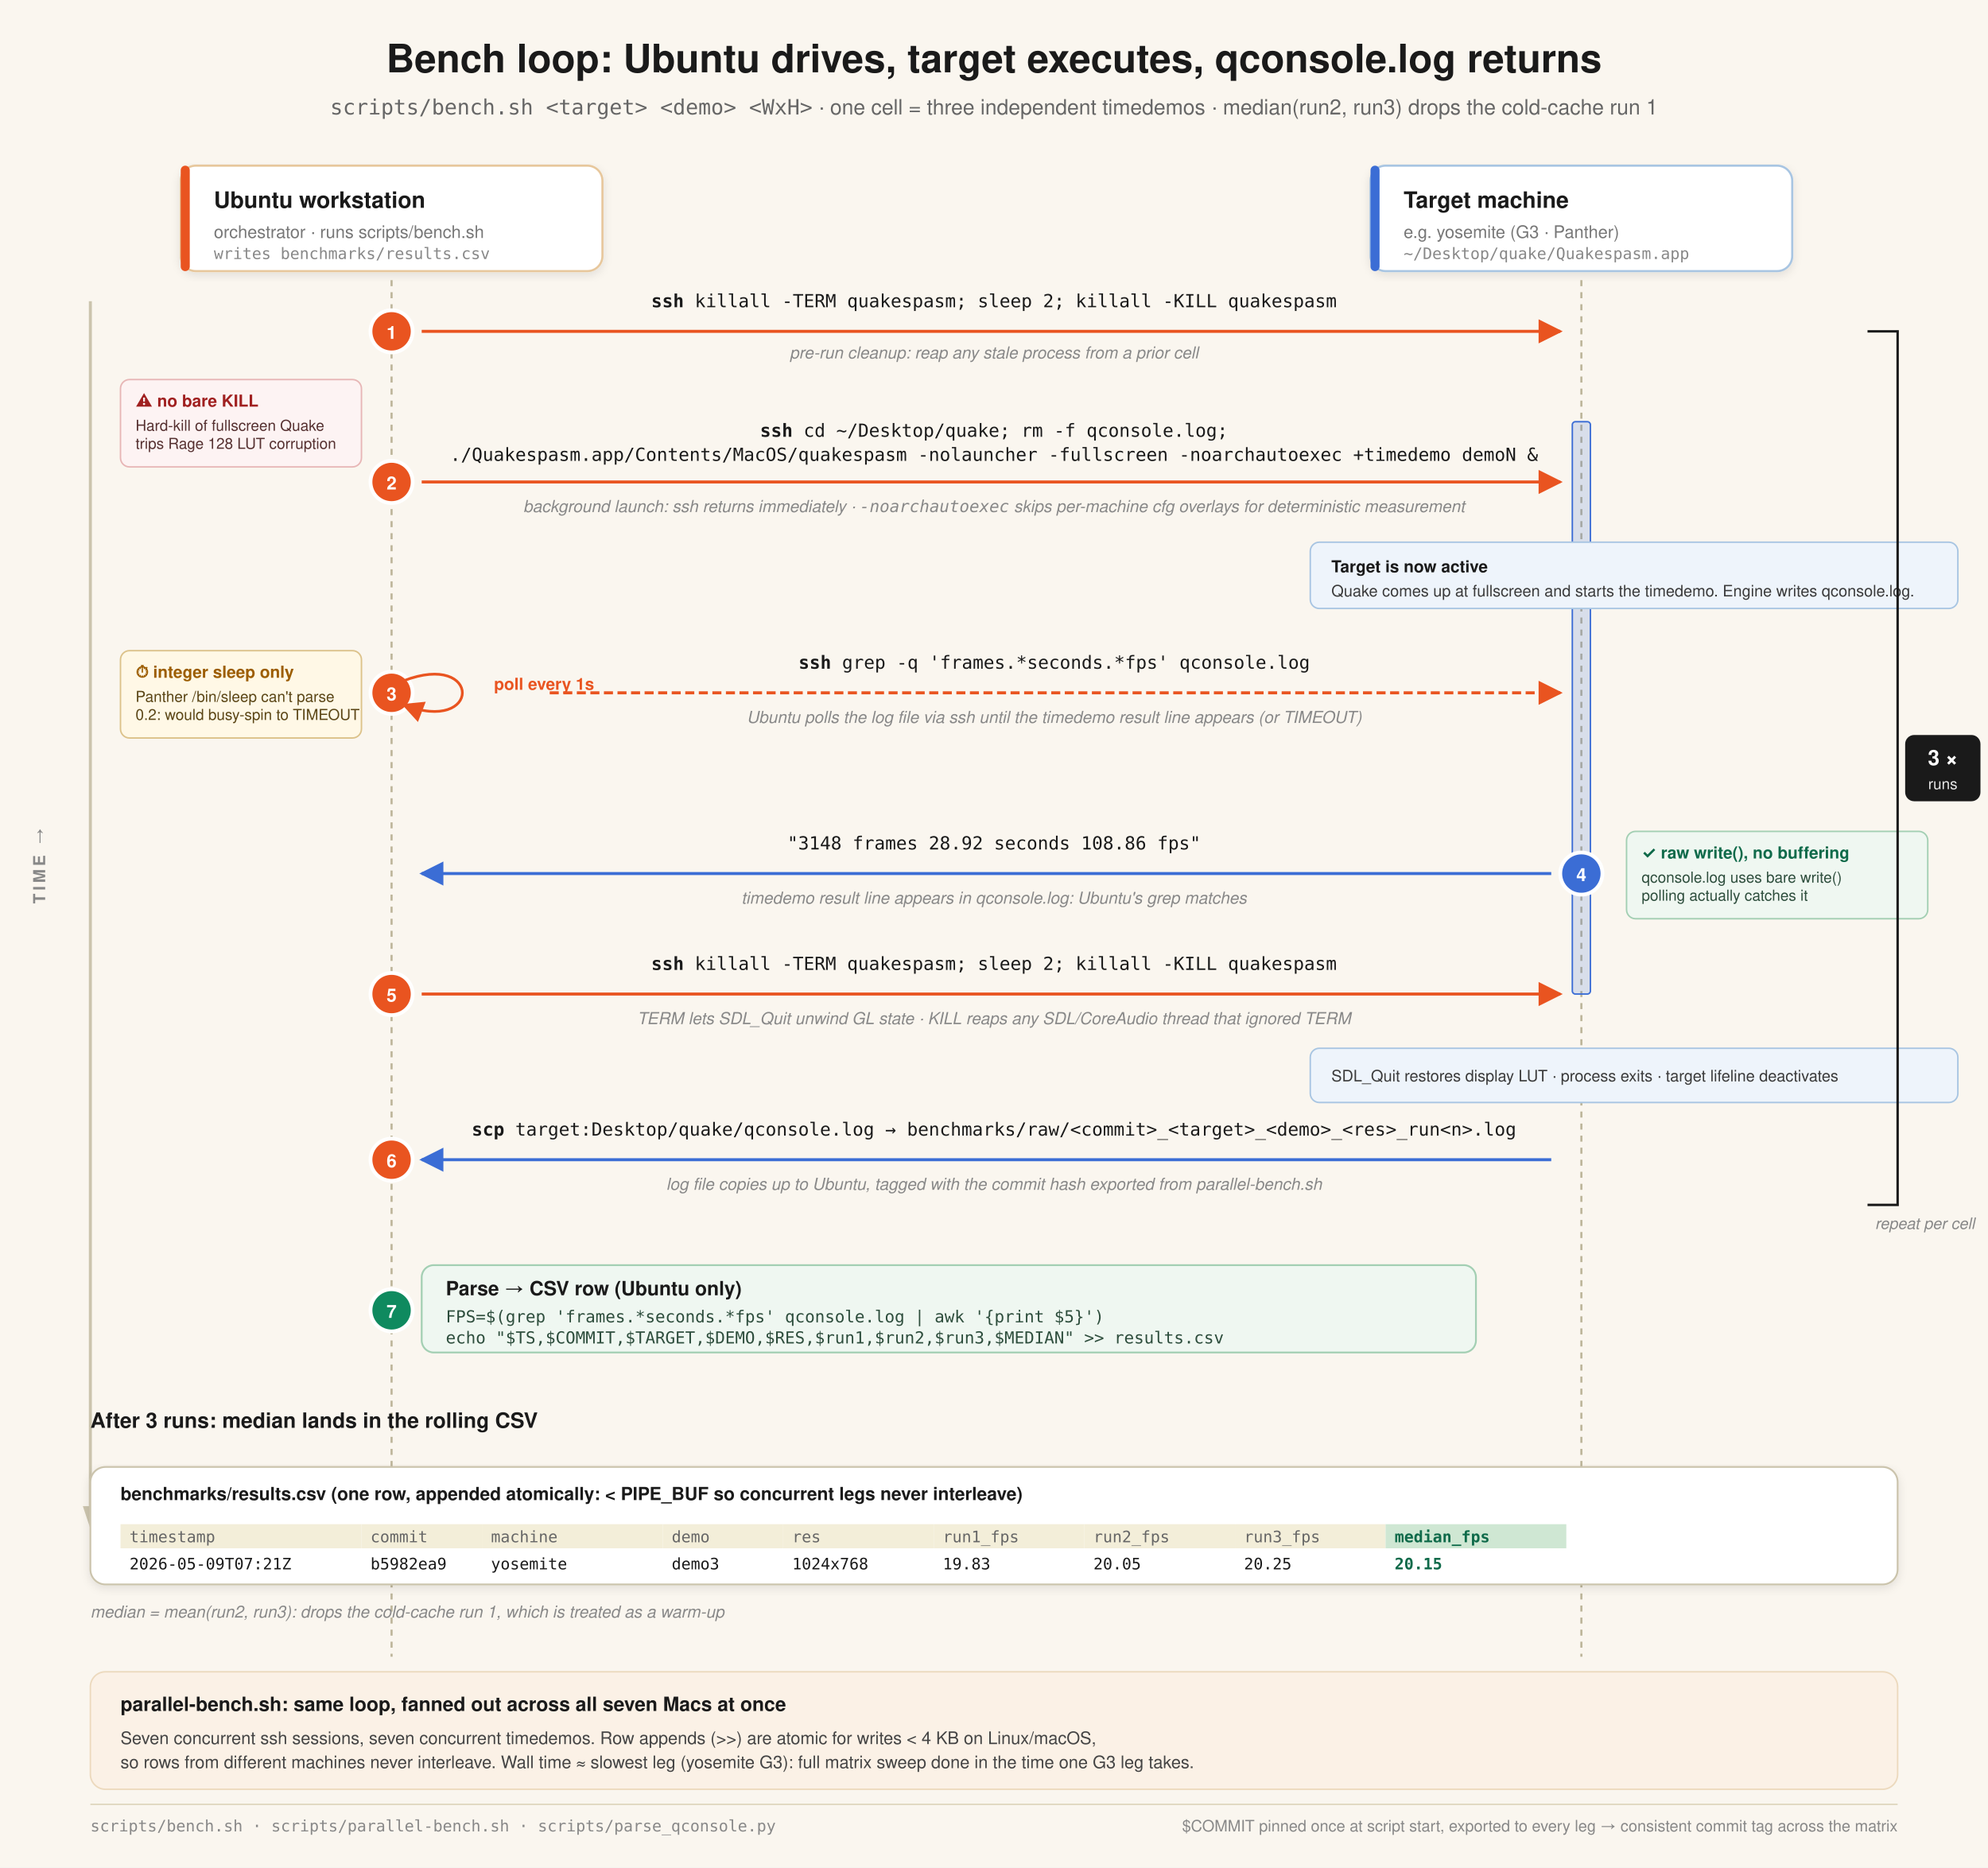
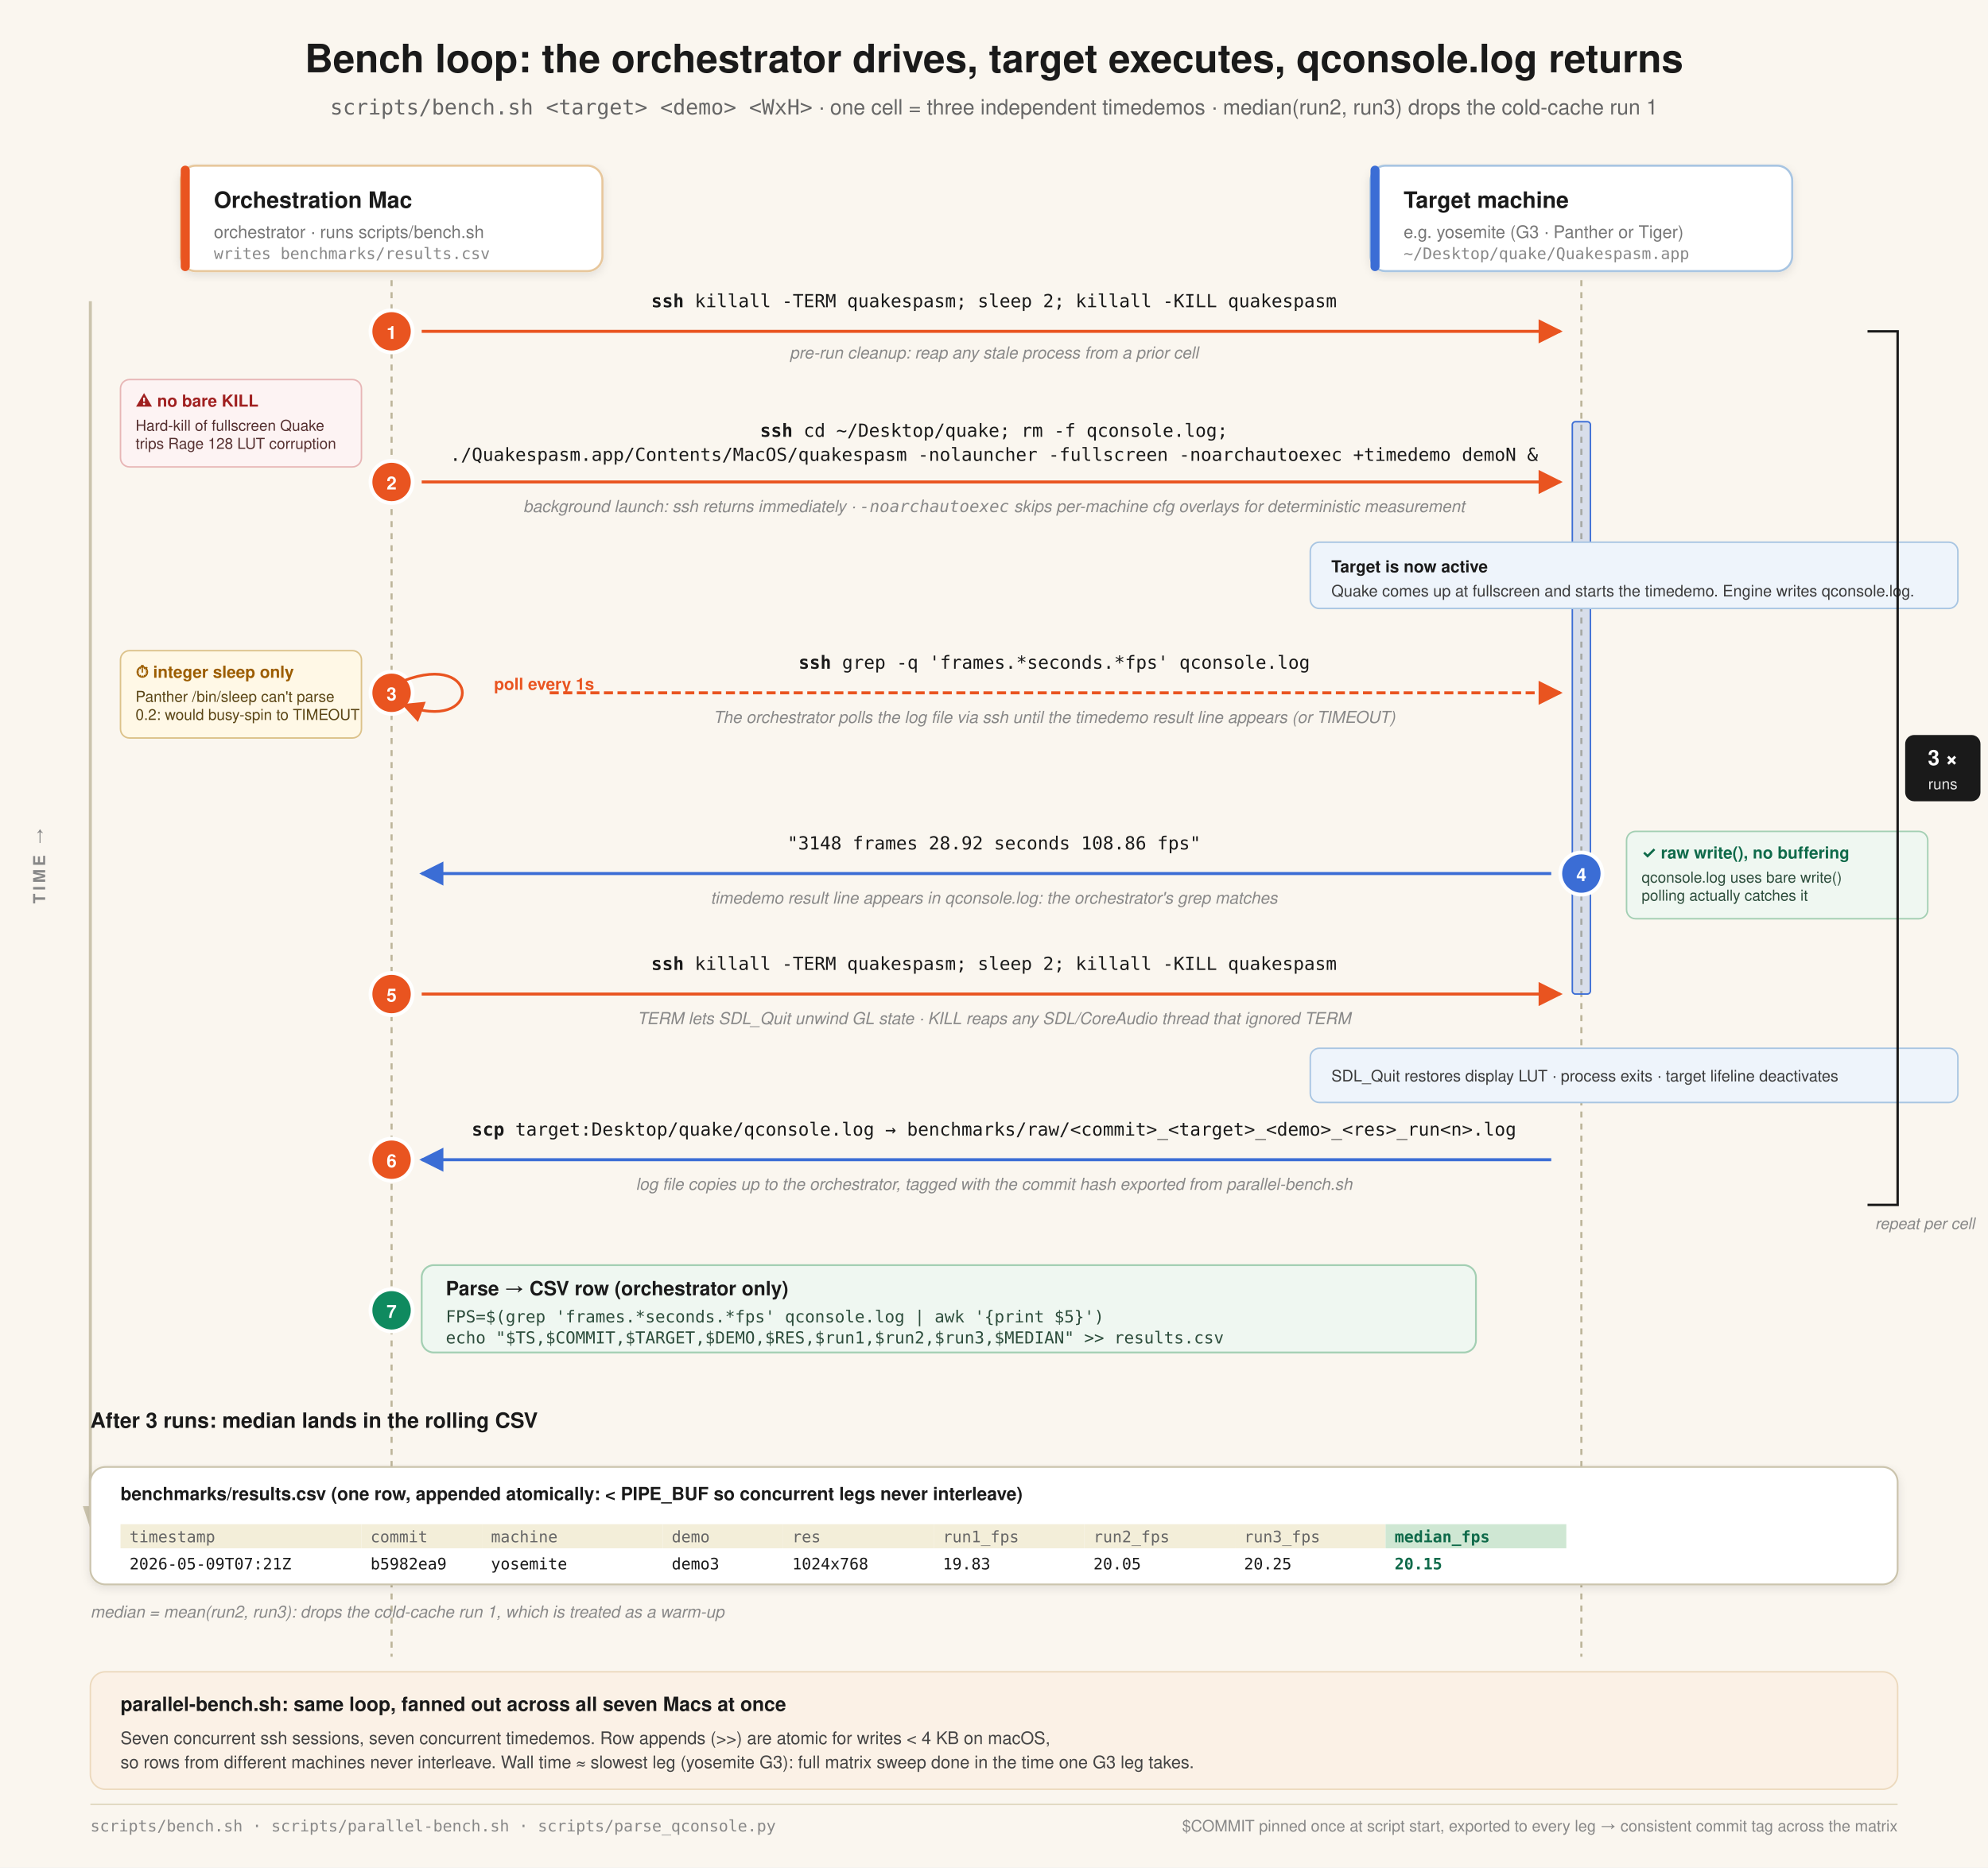
<svg xmlns="http://www.w3.org/2000/svg" viewBox="0 0 1320 1240" font-family="-apple-system, system-ui, 'Segoe UI', Helvetica, Arial, sans-serif">
  <defs>
    <marker id="bl-orange" viewBox="0 0 10 10" refX="9" refY="5" markerWidth="8" markerHeight="8" orient="auto-start-reverse">
      <path d="M 0 0 L 10 5 L 0 10 z" fill="#e95420" />
    </marker>
    <marker id="bl-blue" viewBox="0 0 10 10" refX="9" refY="5" markerWidth="8" markerHeight="8" orient="auto-start-reverse">
      <path d="M 0 0 L 10 5 L 0 10 z" fill="#3b6dd5" />
    </marker>
    <marker id="bl-green" viewBox="0 0 10 10" refX="9" refY="5" markerWidth="8" markerHeight="8" orient="auto-start-reverse">
      <path d="M 0 0 L 10 5 L 0 10 z" fill="#0f8a5f" />
    </marker>
    <marker id="bl-ink" viewBox="0 0 10 10" refX="9" refY="5" markerWidth="7" markerHeight="7" orient="auto-start-reverse">
      <path d="M 0 0 L 10 5 L 0 10 z" fill="#3a3a3a" />
    </marker>
    <filter id="bl-shadow" x="-5%" y="-5%" width="110%" height="115%">
      <feDropShadow dx="0" dy="2" stdDeviation="3" flood-opacity="0.10" />
    </filter>
  </defs>
  <rect width="1320" height="1240" fill="#faf6ef" />
-   <text x="660" y="48" text-anchor="middle" font-size="26" font-weight="700" fill="#1a1a1a">Bench loop: Ubuntu drives, target executes, qconsole.log returns</text>
+   <text x="660" y="48" text-anchor="middle" font-size="26" font-weight="700" fill="#1a1a1a">Bench loop: the orchestrator drives, target executes, qconsole.log returns</text>
  <text x="660" y="76" text-anchor="middle" font-size="14" fill="#666">
    <tspan font-family="ui-monospace, Menlo, Consolas, monospace">scripts/bench.sh &lt;target&gt; &lt;demo&gt; &lt;WxH&gt;</tspan> · one cell = three independent timedemos · median(run2, run3) drops the cold-cache run 1</text>
  <g transform="translate(120, 110)">
    <rect x="0" y="0" width="280" height="70" rx="10" fill="#ffffff" stroke="#e7c79c" stroke-width="1.4" filter="url(#bl-shadow)" />
    <rect x="0" y="0" width="6" height="70" rx="3" fill="#e95420" />
-     <text x="22" y="28" font-size="15" font-weight="700" fill="#1a1a1a">Ubuntu workstation</text>
+     <text x="22" y="28" font-size="15" font-weight="700" fill="#1a1a1a">Orchestration Mac</text>
    <text x="22" y="48" font-size="11.5" fill="#777">orchestrator · runs scripts/bench.sh</text>
    <text x="22" y="62" font-family="ui-monospace, Menlo, Consolas, monospace" font-size="10.5" fill="#888">writes benchmarks/results.csv</text>
  </g>
  <g transform="translate(910, 110)">
    <rect x="0" y="0" width="280" height="70" rx="10" fill="#ffffff" stroke="#a8c5e2" stroke-width="1.4" filter="url(#bl-shadow)" />
    <rect x="0" y="0" width="6" height="70" rx="3" fill="#3b6dd5" />
    <text x="22" y="28" font-size="15" font-weight="700" fill="#1a1a1a">Target machine</text>
-     <text x="22" y="48" font-size="11.5" fill="#777">e.g. yosemite (G3 · Panther)</text>
+     <text x="22" y="48" font-size="11.5" fill="#777">e.g. yosemite (G3 · Panther or Tiger)</text>
    <text x="22" y="62" font-family="ui-monospace, Menlo, Consolas, monospace" font-size="10.5" fill="#888">~/Desktop/quake/Quakespasm.app</text>
  </g>
  <g stroke="#bdb59a" stroke-width="1.4" stroke-dasharray="4 4">
    <line x1="260" y1="186" x2="260" y2="1100" />
    <line x1="1050" y1="186" x2="1050" y2="1100" />
  </g>
  <g transform="translate(60, 200)">
    <line x1="0" y1="0" x2="0" y2="800" stroke="#cbc4ad" stroke-width="2" />
    <path d="M -5 800 L 0 815 L 5 800 z" fill="#cbc4ad" />
    <text x="-30" y="400" font-size="11" font-weight="600" fill="#888" letter-spacing="2" transform="rotate(-90, -30, 400)">TIME →</text>
  </g>
  <rect x="1044" y="280" width="12" height="380" rx="2" fill="#3b6dd5" opacity="0.18" />
  <rect x="1044" y="280" width="12" height="380" rx="2" fill="none" stroke="#3b6dd5" stroke-width="1" />
  <g transform="translate(0, 220)">
    <circle cx="260" cy="0" r="14" fill="#e95420" stroke="#fff" stroke-width="2.5" />
    <text x="260" y="5" text-anchor="middle" font-size="12" font-weight="700" fill="#fff">1</text>
    <line x1="280" y1="0" x2="1036" y2="0" stroke="#e95420" stroke-width="2" marker-end="url(#bl-orange)" />
    <text x="660" y="-16" text-anchor="middle" font-family="ui-monospace, Menlo, Consolas, monospace" font-size="12" fill="#1a1a1a">
      <tspan font-weight="700">ssh</tspan>  killall -TERM quakespasm; sleep 2; killall -KILL quakespasm</text>
    <text x="660" y="18" text-anchor="middle" font-size="11" fill="#888" font-style="italic">pre-run cleanup: reap any stale process from a prior cell</text>
  </g>
  <g transform="translate(80, 252)">
    <rect x="0" y="0" width="160" height="58" rx="6" fill="#fdf3f3" stroke="#e7b6b6" stroke-width="1" />
    <text x="10" y="18" font-size="11" font-weight="700" fill="#a02020">⚠ no bare KILL</text>
    <text x="10" y="34" font-size="10" fill="#553030">Hard-kill of fullscreen Quake</text>
    <text x="10" y="46" font-size="10" fill="#553030">trips Rage 128 LUT corruption</text>
  </g>
  <g transform="translate(0, 320)">
    <circle cx="260" cy="0" r="14" fill="#e95420" stroke="#fff" stroke-width="2.5" />
    <text x="260" y="5" text-anchor="middle" font-size="12" font-weight="700" fill="#fff">2</text>
    <line x1="280" y1="0" x2="1036" y2="0" stroke="#e95420" stroke-width="2" marker-end="url(#bl-orange)" />
    <text x="660" y="-30" text-anchor="middle" font-family="ui-monospace, Menlo, Consolas, monospace" font-size="12" fill="#1a1a1a">
      <tspan font-weight="700">ssh</tspan>  cd ~/Desktop/quake; rm -f qconsole.log;</text>
    <text x="660" y="-14" text-anchor="middle" font-family="ui-monospace, Menlo, Consolas, monospace" font-size="12" fill="#1a1a1a">      ./Quakespasm.app/Contents/MacOS/quakespasm -nolauncher -fullscreen -noarchautoexec +timedemo demoN &amp;</text>
    <text x="660" y="20" text-anchor="middle" font-size="11" fill="#888" font-style="italic">background launch: ssh returns immediately · <tspan font-family="ui-monospace, Menlo, Consolas, monospace">-noarchautoexec</tspan> skips per-machine cfg overlays for deterministic measurement</text>
  </g>
  <g transform="translate(870, 360)">
    <rect x="0" y="0" width="430" height="44" rx="6" fill="#eef4fb" stroke="#a8c5e2" stroke-width="1" />
    <text x="14" y="20" font-size="11" font-weight="700" fill="#1a1a1a">Target is now active</text>
    <text x="14" y="36" font-size="10.5" fill="#3a3a3a">Quake comes up at fullscreen and starts the timedemo. Engine writes qconsole.log.</text>
  </g>
  <g transform="translate(0, 460)">
    <circle cx="260" cy="0" r="14" fill="#e95420" stroke="#fff" stroke-width="2.5" />
    <text x="260" y="5" text-anchor="middle" font-size="12" font-weight="700" fill="#fff">3</text>
    <path d="M 268 -8 C 320 -28 320 28 268 8" stroke="#e95420" stroke-width="1.8" fill="none" marker-end="url(#bl-orange)" />
    <text x="328" y="-2" font-size="11" font-weight="700" fill="#e95420">poll every 1s</text>
    <line x1="365" y1="0" x2="1036" y2="0" stroke="#e95420" stroke-width="2" stroke-dasharray="6 3" marker-end="url(#bl-orange)" />
    <text x="700" y="-16" text-anchor="middle" font-family="ui-monospace, Menlo, Consolas, monospace" font-size="12" fill="#1a1a1a">
      <tspan font-weight="700">ssh</tspan>  grep -q 'frames.*seconds.*fps' qconsole.log</text>
-     <text x="700" y="20" text-anchor="middle" font-size="11" fill="#888" font-style="italic">Ubuntu polls the log file via ssh until the timedemo result line appears (or TIMEOUT)</text>
+     <text x="700" y="20" text-anchor="middle" font-size="11" fill="#888" font-style="italic">The orchestrator polls the log file via ssh until the timedemo result line appears (or TIMEOUT)</text>
  </g>
  <g transform="translate(80, 432)">
    <rect x="0" y="0" width="160" height="58" rx="6" fill="#fff8e6" stroke="#dcc28a" stroke-width="1" />
    <text x="10" y="18" font-size="11" font-weight="700" fill="#9c5d00">⏱ integer sleep only</text>
    <text x="10" y="34" font-size="10" fill="#5a4515">Panther /bin/sleep can't parse</text>
    <text x="10" y="46" font-size="10" fill="#5a4515">0.2: would busy-spin to TIMEOUT</text>
  </g>
  <g transform="translate(0, 580)">
    <circle cx="1050" cy="0" r="14" fill="#3b6dd5" stroke="#fff" stroke-width="2.5" />
    <text x="1050" y="5" text-anchor="middle" font-size="12" font-weight="700" fill="#fff">4</text>
    <line x1="1030" y1="0" x2="280" y2="0" stroke="#3b6dd5" stroke-width="2" marker-end="url(#bl-blue)" />
    <text x="660" y="-16" text-anchor="middle" font-family="ui-monospace, Menlo, Consolas, monospace" font-size="12" fill="#1a1a1a">"3148 frames 28.92 seconds 108.86 fps"</text>
-     <text x="660" y="20" text-anchor="middle" font-size="11" fill="#888" font-style="italic">timedemo result line appears in qconsole.log: Ubuntu's grep matches</text>
+     <text x="660" y="20" text-anchor="middle" font-size="11" fill="#888" font-style="italic">timedemo result line appears in qconsole.log: the orchestrator's grep matches</text>
  </g>
  <g transform="translate(1080, 552)">
    <rect x="0" y="0" width="200" height="58" rx="6" fill="#eff7f1" stroke="#a3cfb3" stroke-width="1" />
    <text x="10" y="18" font-size="11" font-weight="700" fill="#0f6a4a">✓ raw write(), no buffering</text>
    <text x="10" y="34" font-size="10" fill="#2d4d3c">qconsole.log uses bare write()</text>
    <text x="10" y="46" font-size="10" fill="#2d4d3c">polling actually catches it</text>
  </g>
  <g transform="translate(0, 660)">
    <circle cx="260" cy="0" r="14" fill="#e95420" stroke="#fff" stroke-width="2.5" />
    <text x="260" y="5" text-anchor="middle" font-size="12" font-weight="700" fill="#fff">5</text>
    <line x1="280" y1="0" x2="1036" y2="0" stroke="#e95420" stroke-width="2" marker-end="url(#bl-orange)" />
    <text x="660" y="-16" text-anchor="middle" font-family="ui-monospace, Menlo, Consolas, monospace" font-size="12" fill="#1a1a1a">
      <tspan font-weight="700">ssh</tspan>  killall -TERM quakespasm; sleep 2; killall -KILL quakespasm</text>
    <text x="660" y="20" text-anchor="middle" font-size="11" fill="#888" font-style="italic">TERM lets SDL_Quit unwind GL state · KILL reaps any SDL/CoreAudio thread that ignored TERM</text>
  </g>
  <g transform="translate(870, 696)">
    <rect x="0" y="0" width="430" height="36" rx="6" fill="#eef4fb" stroke="#a8c5e2" stroke-width="1" />
    <text x="14" y="22" font-size="10.5" fill="#3a3a3a">SDL_Quit restores display LUT · process exits · target lifeline deactivates</text>
  </g>
  <g transform="translate(0, 770)">
    <circle cx="260" cy="0" r="14" fill="#e95420" stroke="#fff" stroke-width="2.5" />
    <text x="260" y="5" text-anchor="middle" font-size="12" font-weight="700" fill="#fff">6</text>
    <line x1="1030" y1="0" x2="280" y2="0" stroke="#3b6dd5" stroke-width="2" marker-end="url(#bl-blue)" />
    <text x="660" y="-16" text-anchor="middle" font-family="ui-monospace, Menlo, Consolas, monospace" font-size="12" fill="#1a1a1a">
      <tspan font-weight="700">scp</tspan>  target:Desktop/quake/qconsole.log  →  benchmarks/raw/&lt;commit&gt;_&lt;target&gt;_&lt;demo&gt;_&lt;res&gt;_run&lt;n&gt;.log</text>
-     <text x="660" y="20" text-anchor="middle" font-size="11" fill="#888" font-style="italic">log file copies up to Ubuntu, tagged with the commit hash exported from parallel-bench.sh</text>
+     <text x="660" y="20" text-anchor="middle" font-size="11" fill="#888" font-style="italic">log file copies up to the orchestrator, tagged with the commit hash exported from parallel-bench.sh</text>
  </g>
  <g transform="translate(0, 870)">
    <circle cx="260" cy="0" r="14" fill="#0f8a5f" stroke="#fff" stroke-width="2.5" />
    <text x="260" y="5" text-anchor="middle" font-size="12" font-weight="700" fill="#fff">7</text>
    <rect x="280" y="-30" width="700" height="58" rx="8" fill="#eff7f1" stroke="#a3cfb3" stroke-width="1.2" />
-     <text x="296" y="-10" font-size="13" font-weight="700" fill="#1a1a1a">Parse → CSV row (Ubuntu only)</text>
+     <text x="296" y="-10" font-size="13" font-weight="700" fill="#1a1a1a">Parse → CSV row (orchestrator only)</text>
    <g font-family="ui-monospace, Menlo, Consolas, monospace" font-size="11" fill="#2d4d3c">
      <text x="296" y="8">FPS=$(grep 'frames.*seconds.*fps' qconsole.log | awk '{print $5}')</text>
      <text x="296" y="22">echo "$TS,$COMMIT,$TARGET,$DEMO,$RES,$run1,$run2,$run3,$MEDIAN" &gt;&gt; results.csv</text>
    </g>
  </g>
  <g stroke="#1a1a1a" stroke-width="1.6" fill="none">
    <path d="M 1240 220 L 1260 220 L 1260 800 L 1240 800" />
  </g>
  <g transform="translate(1265, 510)">
    <rect x="0" y="-22" width="50" height="44" rx="6" fill="#1a1a1a" />
    <text x="25" y="-2" text-anchor="middle" font-size="14" font-weight="700" fill="#fff">3 ×</text>
    <text x="25" y="14" text-anchor="middle" font-size="10" fill="#e7e7e7">runs</text>
  </g>
  <text x="1245" y="816" font-size="10.5" fill="#888" font-style="italic">repeat per cell</text>
  <g transform="translate(60, 950)">
    <text x="0" y="-2" font-size="14" font-weight="700" fill="#1a1a1a">After 3 runs: median lands in the rolling CSV</text>
    <g transform="translate(0, 24)">
      <rect x="0" y="0" width="1200" height="78" rx="10" fill="#ffffff" stroke="#cbc4ad" stroke-width="1.2" filter="url(#bl-shadow)" />
      <text x="20" y="22" font-size="12" font-weight="700" fill="#1a1a1a">benchmarks/results.csv  (one row, appended atomically: &lt; PIPE_BUF so concurrent legs never interleave)</text>
      <g font-family="ui-monospace, Menlo, Consolas, monospace" font-size="10.5">
        <g transform="translate(20, 38)">
          <rect x="0" y="0" width="160" height="16" fill="#f3eed9" />
          <text x="6" y="12" fill="#666">timestamp</text>
          <rect x="160" y="0" width="80" height="16" fill="#f3eed9" />
          <text x="166" y="12" fill="#666">commit</text>
          <rect x="240" y="0" width="120" height="16" fill="#f3eed9" />
          <text x="246" y="12" fill="#666">machine</text>
          <rect x="360" y="0" width="80" height="16" fill="#f3eed9" />
          <text x="366" y="12" fill="#666">demo</text>
          <rect x="440" y="0" width="100" height="16" fill="#f3eed9" />
          <text x="446" y="12" fill="#666">res</text>
          <rect x="540" y="0" width="100" height="16" fill="#f3eed9" />
          <text x="546" y="12" fill="#666">run1_fps</text>
          <rect x="640" y="0" width="100" height="16" fill="#f3eed9" />
          <text x="646" y="12" fill="#666">run2_fps</text>
          <rect x="740" y="0" width="100" height="16" fill="#f3eed9" />
          <text x="746" y="12" fill="#666">run3_fps</text>
          <rect x="840" y="0" width="120" height="16" fill="#cfe7d3" />
          <text x="846" y="12" fill="#0f6a4a" font-weight="700">median_fps</text>
        </g>
        <g transform="translate(20, 56)" fill="#1a1a1a">
          <text x="6" y="12">2026-05-09T07:21Z</text>
          <text x="166" y="12">b5982ea9</text>
          <text x="246" y="12">yosemite</text>
          <text x="366" y="12">demo3</text>
          <text x="446" y="12">1024x768</text>
          <text x="546" y="12">19.83</text>
          <text x="646" y="12">20.05</text>
          <text x="746" y="12">20.25</text>
          <text x="846" y="12" fill="#0f6a4a" font-weight="700">20.15</text>
        </g>
      </g>
    </g>
    <text x="0" y="124" font-size="11" fill="#888" font-style="italic">median = mean(run2, run3): drops the cold-cache run 1, which is treated as a warm-up</text>
  </g>
  <g transform="translate(60, 1110)">
    <rect x="0" y="0" width="1200" height="78" rx="10" fill="#fbf1e6" stroke="#ecd9bd" stroke-width="1" />
    <text x="20" y="26" font-size="13" font-weight="700" fill="#1a1a1a">parallel-bench.sh: same loop, fanned out across all seven Macs at once</text>
-     <text x="20" y="48" font-size="11.5" fill="#444">Seven concurrent ssh sessions, seven concurrent timedemos. Row appends (&gt;&gt;) are atomic for writes &lt; 4 KB on Linux/macOS,</text>
+     <text x="20" y="48" font-size="11.5" fill="#444">Seven concurrent ssh sessions, seven concurrent timedemos. Row appends (&gt;&gt;) are atomic for writes &lt; 4 KB on macOS,</text>
    <text x="20" y="64" font-size="11.5" fill="#444">so rows from different machines never interleave. Wall time ≈ slowest leg (yosemite G3): full matrix sweep done in the time one G3 leg takes.</text>
  </g>
  <g transform="translate(60, 1212)">
    <line x1="0" y1="-14" x2="1200" y2="-14" stroke="#e0d8c0" stroke-width="1" />
    <text x="0" y="4" font-family="ui-monospace, Menlo, Consolas, monospace" font-size="10.5" fill="#888">scripts/bench.sh · scripts/parallel-bench.sh · scripts/parse_qconsole.py</text>
    <text x="1200" y="4" text-anchor="end" font-size="10.5" fill="#888">$COMMIT pinned once at script start, exported to every leg → consistent commit tag across the matrix</text>
  </g>
</svg>
